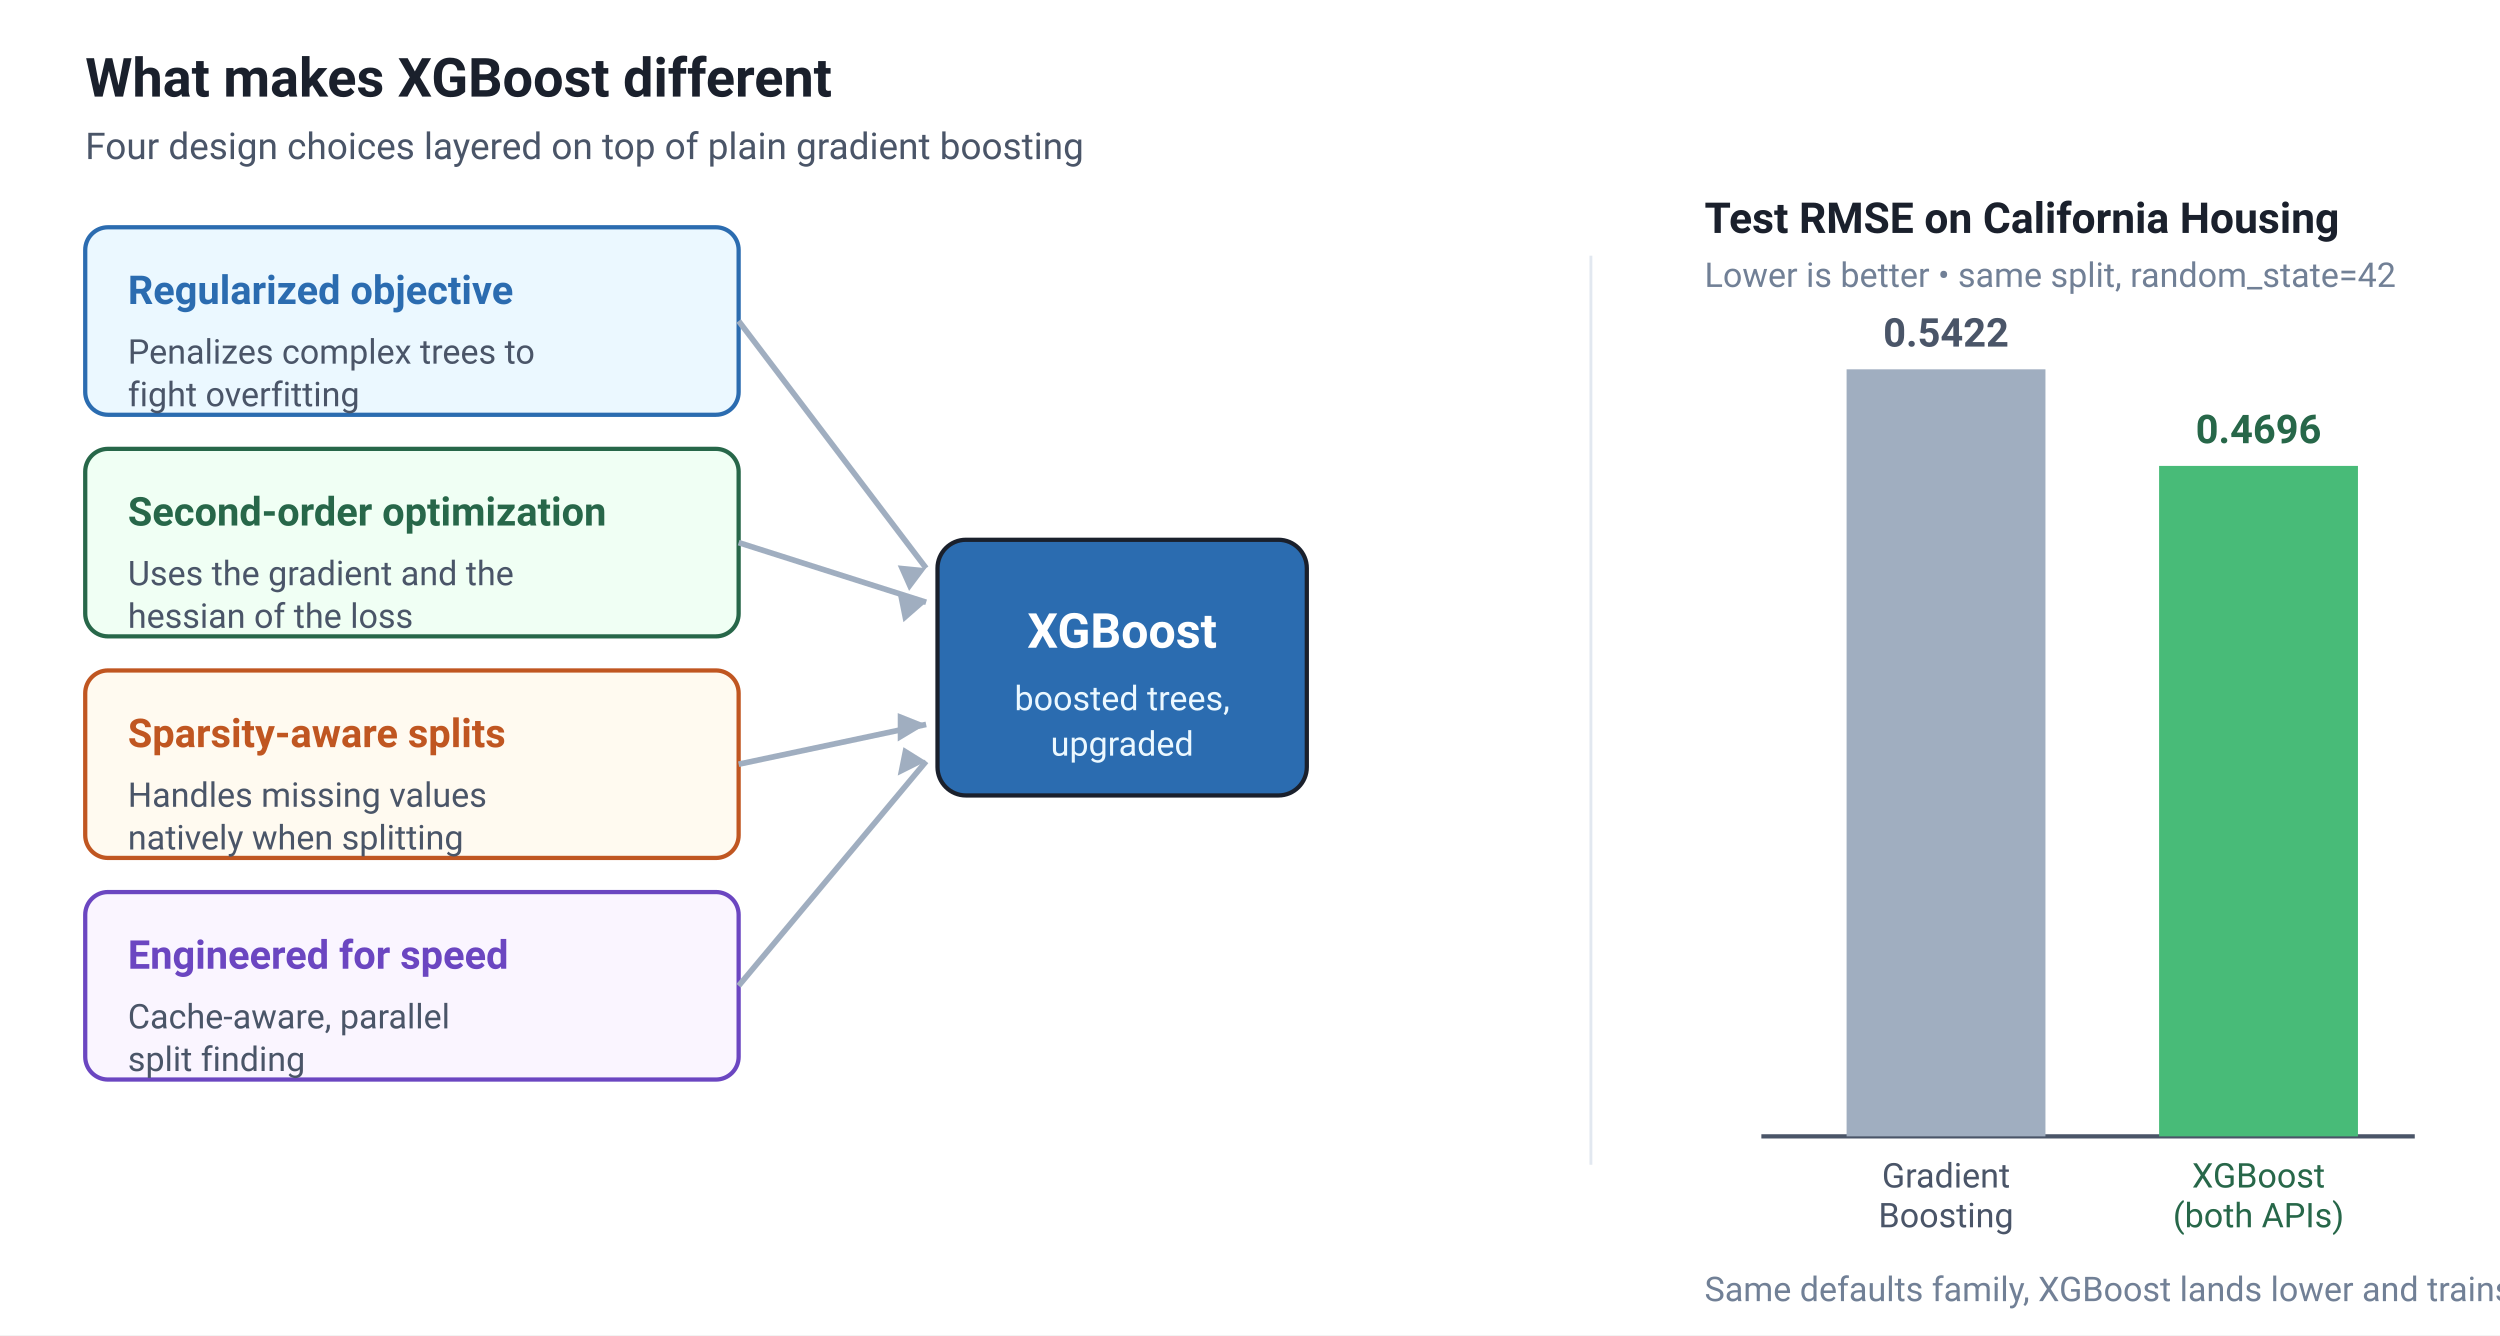
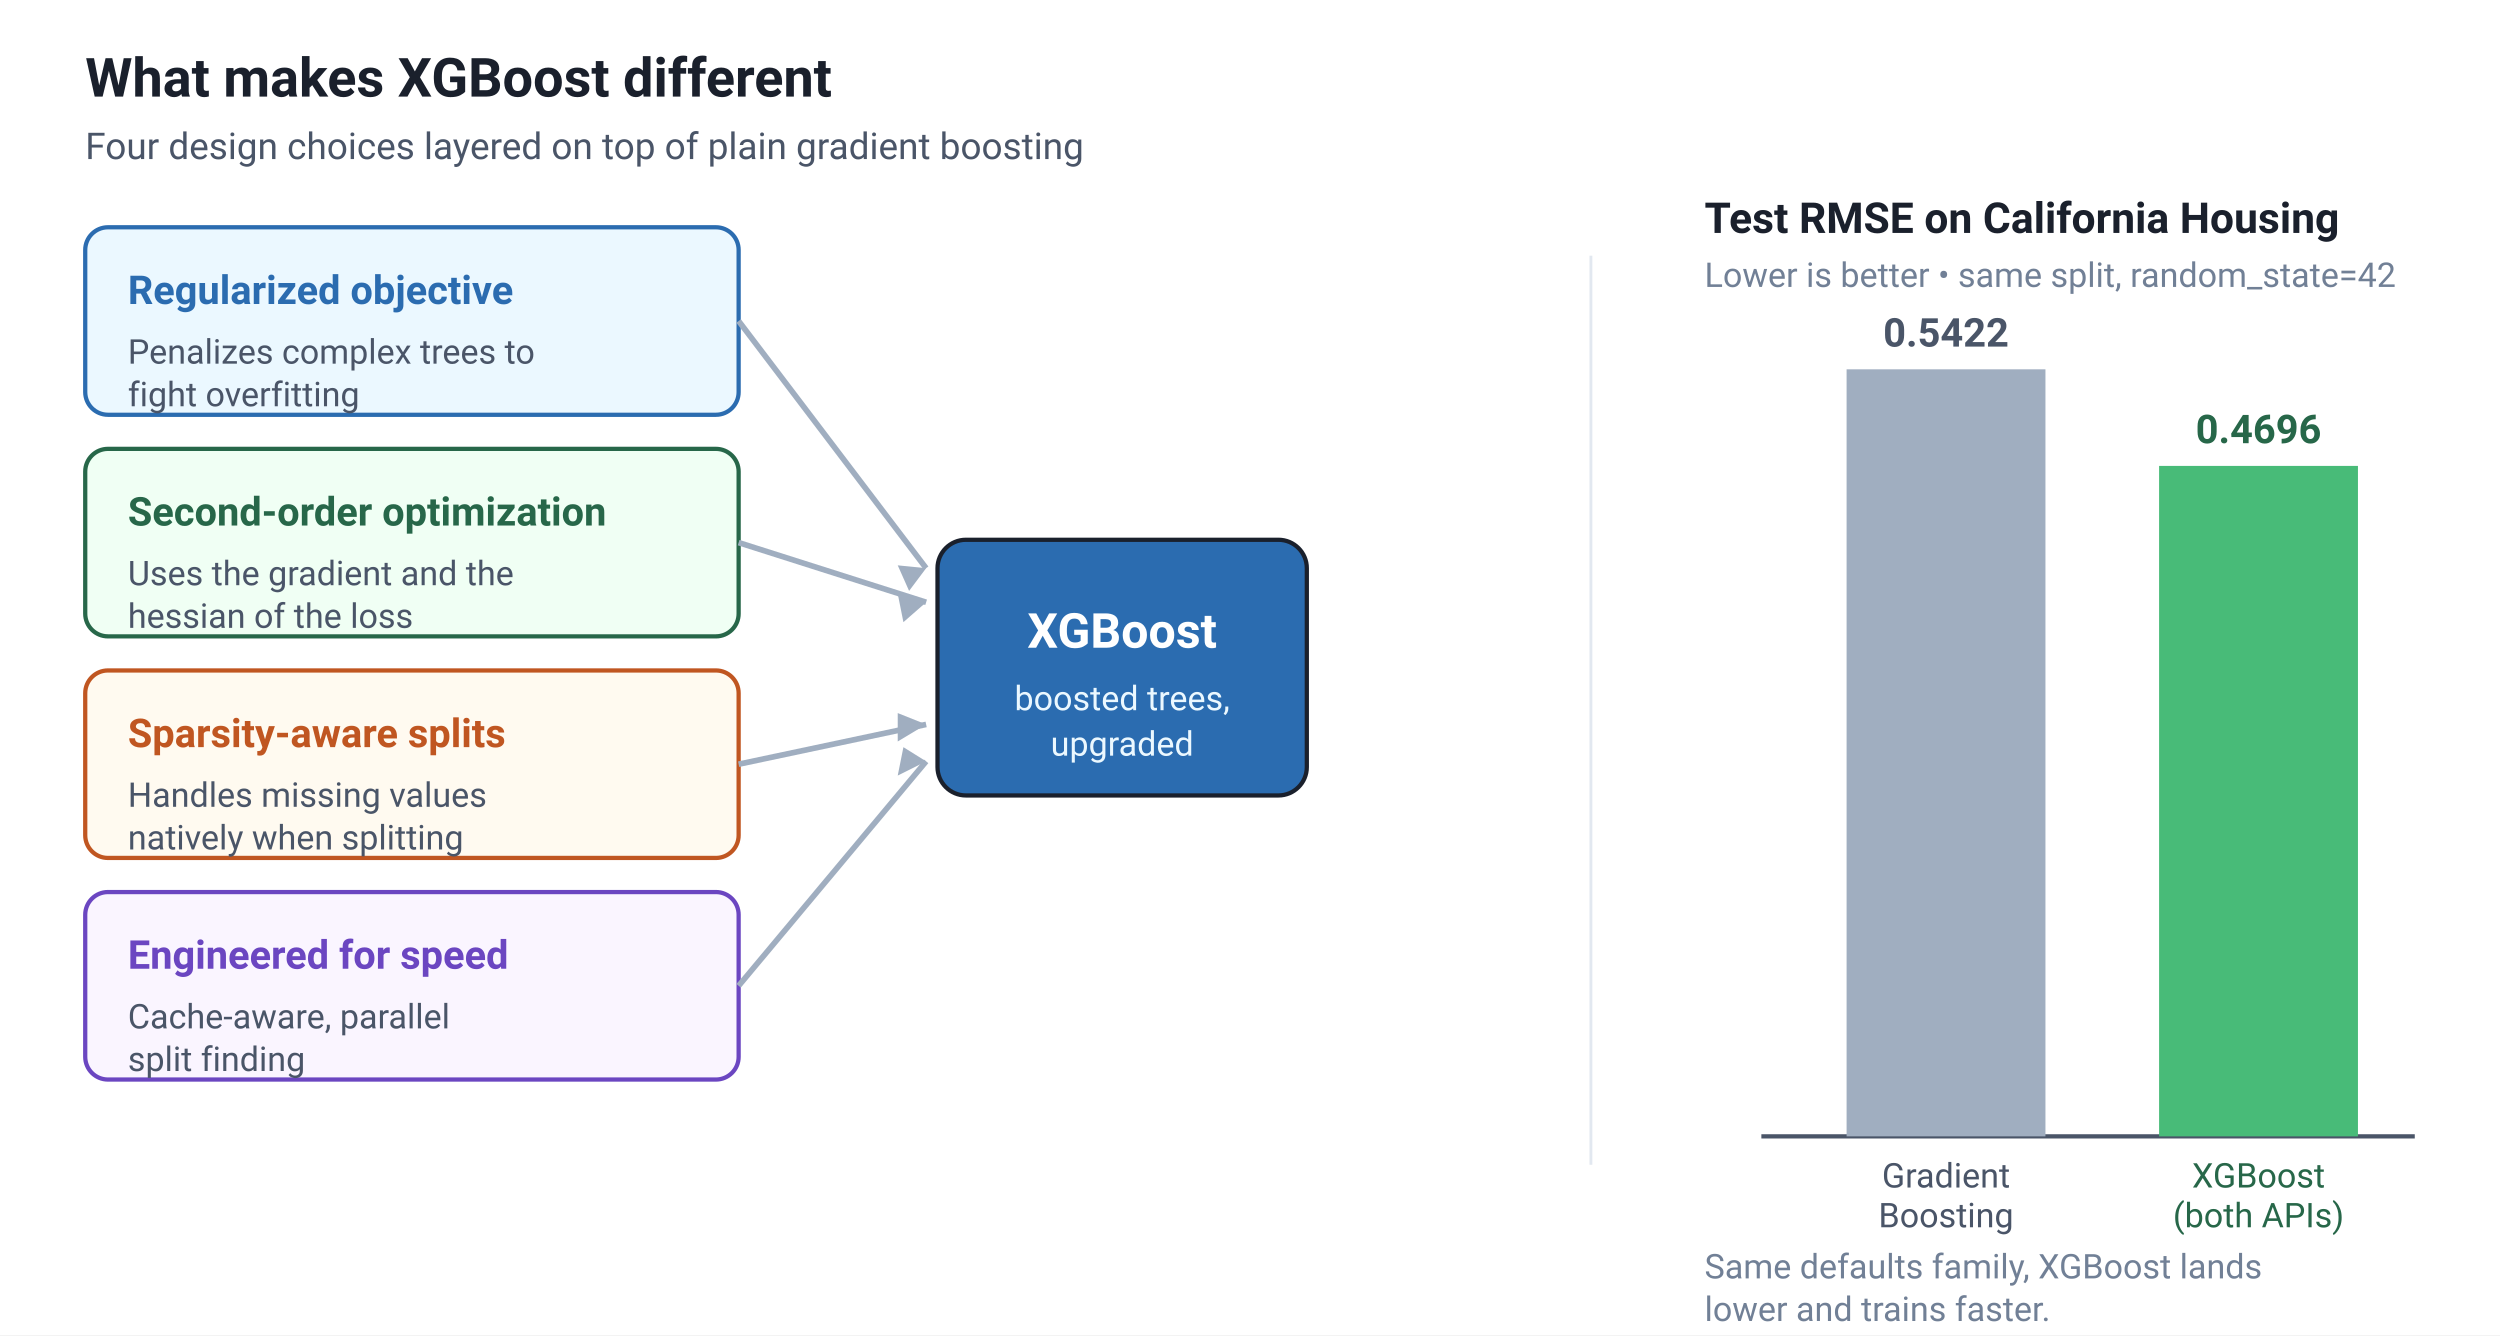
<svg xmlns="http://www.w3.org/2000/svg" viewBox="0 0 880 470" font-family="-apple-system, BlinkMacSystemFont, 'Segoe UI', Roboto, sans-serif">
  <rect x="0" y="0" width="880" height="470" fill="#ffffff" />
  <text x="30" y="34" font-size="19" font-weight="700" fill="#1a202c">What makes XGBoost different</text>
  <text x="30" y="56" font-size="13" fill="#4a5568">Four design choices layered on top of plain gradient boosting</text>
  <rect x="30" y="80" width="230" height="66" rx="8" fill="#ebf8ff" stroke="#2b6cb0" stroke-width="1.5" />
  <text x="45" y="107" font-size="14" font-weight="700" fill="#2b6cb0">Regularized objective</text>
  <text x="45" y="128" font-size="12" fill="#4a5568">Penalizes complex trees to</text>
  <text x="45" y="143" font-size="12" fill="#4a5568">fight overfitting</text>
  <rect x="30" y="158" width="230" height="66" rx="8" fill="#f0fff4" stroke="#276749" stroke-width="1.5" />
  <text x="45" y="185" font-size="14" font-weight="700" fill="#276749">Second-order optimization</text>
  <text x="45" y="206" font-size="12" fill="#4a5568">Uses the gradient and the</text>
  <text x="45" y="221" font-size="12" fill="#4a5568">hessian of the loss</text>
  <rect x="30" y="236" width="230" height="66" rx="8" fill="#fffaf0" stroke="#c05621" stroke-width="1.5" />
  <text x="45" y="263" font-size="14" font-weight="700" fill="#c05621">Sparsity-aware splits</text>
  <text x="45" y="284" font-size="12" fill="#4a5568">Handles missing values</text>
  <text x="45" y="299" font-size="12" fill="#4a5568">natively when splitting</text>
  <rect x="30" y="314" width="230" height="66" rx="8" fill="#faf5ff" stroke="#6b46c1" stroke-width="1.5" />
  <text x="45" y="341" font-size="14" font-weight="700" fill="#6b46c1">Engineered for speed</text>
  <text x="45" y="362" font-size="12" fill="#4a5568">Cache-aware, parallel</text>
  <text x="45" y="377" font-size="12" fill="#4a5568">split finding</text>
  <rect x="330" y="190" width="130" height="90" rx="10" fill="#2b6cb0" stroke="#1a202c" stroke-width="1.5" />
  <text x="395" y="228" font-size="17" font-weight="700" fill="#ffffff" text-anchor="middle">XGBoost</text>
  <text x="395" y="250" font-size="12" fill="#ebf8ff" text-anchor="middle">boosted trees,</text>
  <text x="395" y="266" font-size="12" fill="#ebf8ff" text-anchor="middle">upgraded</text>
  <line x1="260" y1="113" x2="326" y2="200" stroke="#a0aec0" stroke-width="2" />
  <line x1="260" y1="191" x2="326" y2="212" stroke="#a0aec0" stroke-width="2" />
  <line x1="260" y1="269" x2="326" y2="255" stroke="#a0aec0" stroke-width="2" />
  <line x1="260" y1="347" x2="326" y2="268" stroke="#a0aec0" stroke-width="2" />
  <polygon points="326 200 316 199 320 208" fill="#a0aec0" />
  <polygon points="326 212 316 209 318 219" fill="#a0aec0" />
  <polygon points="326 255 316 251 316 261" fill="#a0aec0" />
  <polygon points="326 268 318 263 316 273" fill="#a0aec0" />
  <line x1="560" y1="90" x2="560" y2="410" stroke="#e2e8f0" stroke-width="1" />
  <text x="600" y="82" font-size="15" font-weight="700" fill="#1a202c">Test RMSE on California Housing</text>
  <text x="600" y="101" font-size="12" fill="#718096">Lower is better • same split, random_state=42</text>
  <line x1="620" y1="400" x2="850" y2="400" stroke="#4a5568" stroke-width="1.5" />
  <rect x="650" y="130" width="70" height="270" fill="#a0aec0" />
  <text x="685" y="122" font-size="14" font-weight="700" fill="#4a5568" text-anchor="middle">0.5422</text>
  <text x="685" y="418" font-size="12" fill="#4a5568" text-anchor="middle">Gradient</text>
  <text x="685" y="432" font-size="12" fill="#4a5568" text-anchor="middle">Boosting</text>
  <rect x="760" y="164" width="70" height="236" fill="#48bb78" />
  <text x="795" y="156" font-size="14" font-weight="700" fill="#276749" text-anchor="middle">0.4696</text>
  <text x="795" y="418" font-size="12" fill="#276749" text-anchor="middle">XGBoost</text>
  <text x="795" y="432" font-size="12" fill="#276749" text-anchor="middle">(both APIs)</text>
-   <text x="600" y="458" font-size="12" fill="#718096">Same defaults family, XGBoost lands lower and trains faster.</text>
+   <text x="600" y="450" font-size="12" fill="#718096">Same defaults family, XGBoost lands</text>
+   <text x="600" y="465" font-size="12" fill="#718096">lower and trains faster.</text>
</svg>
